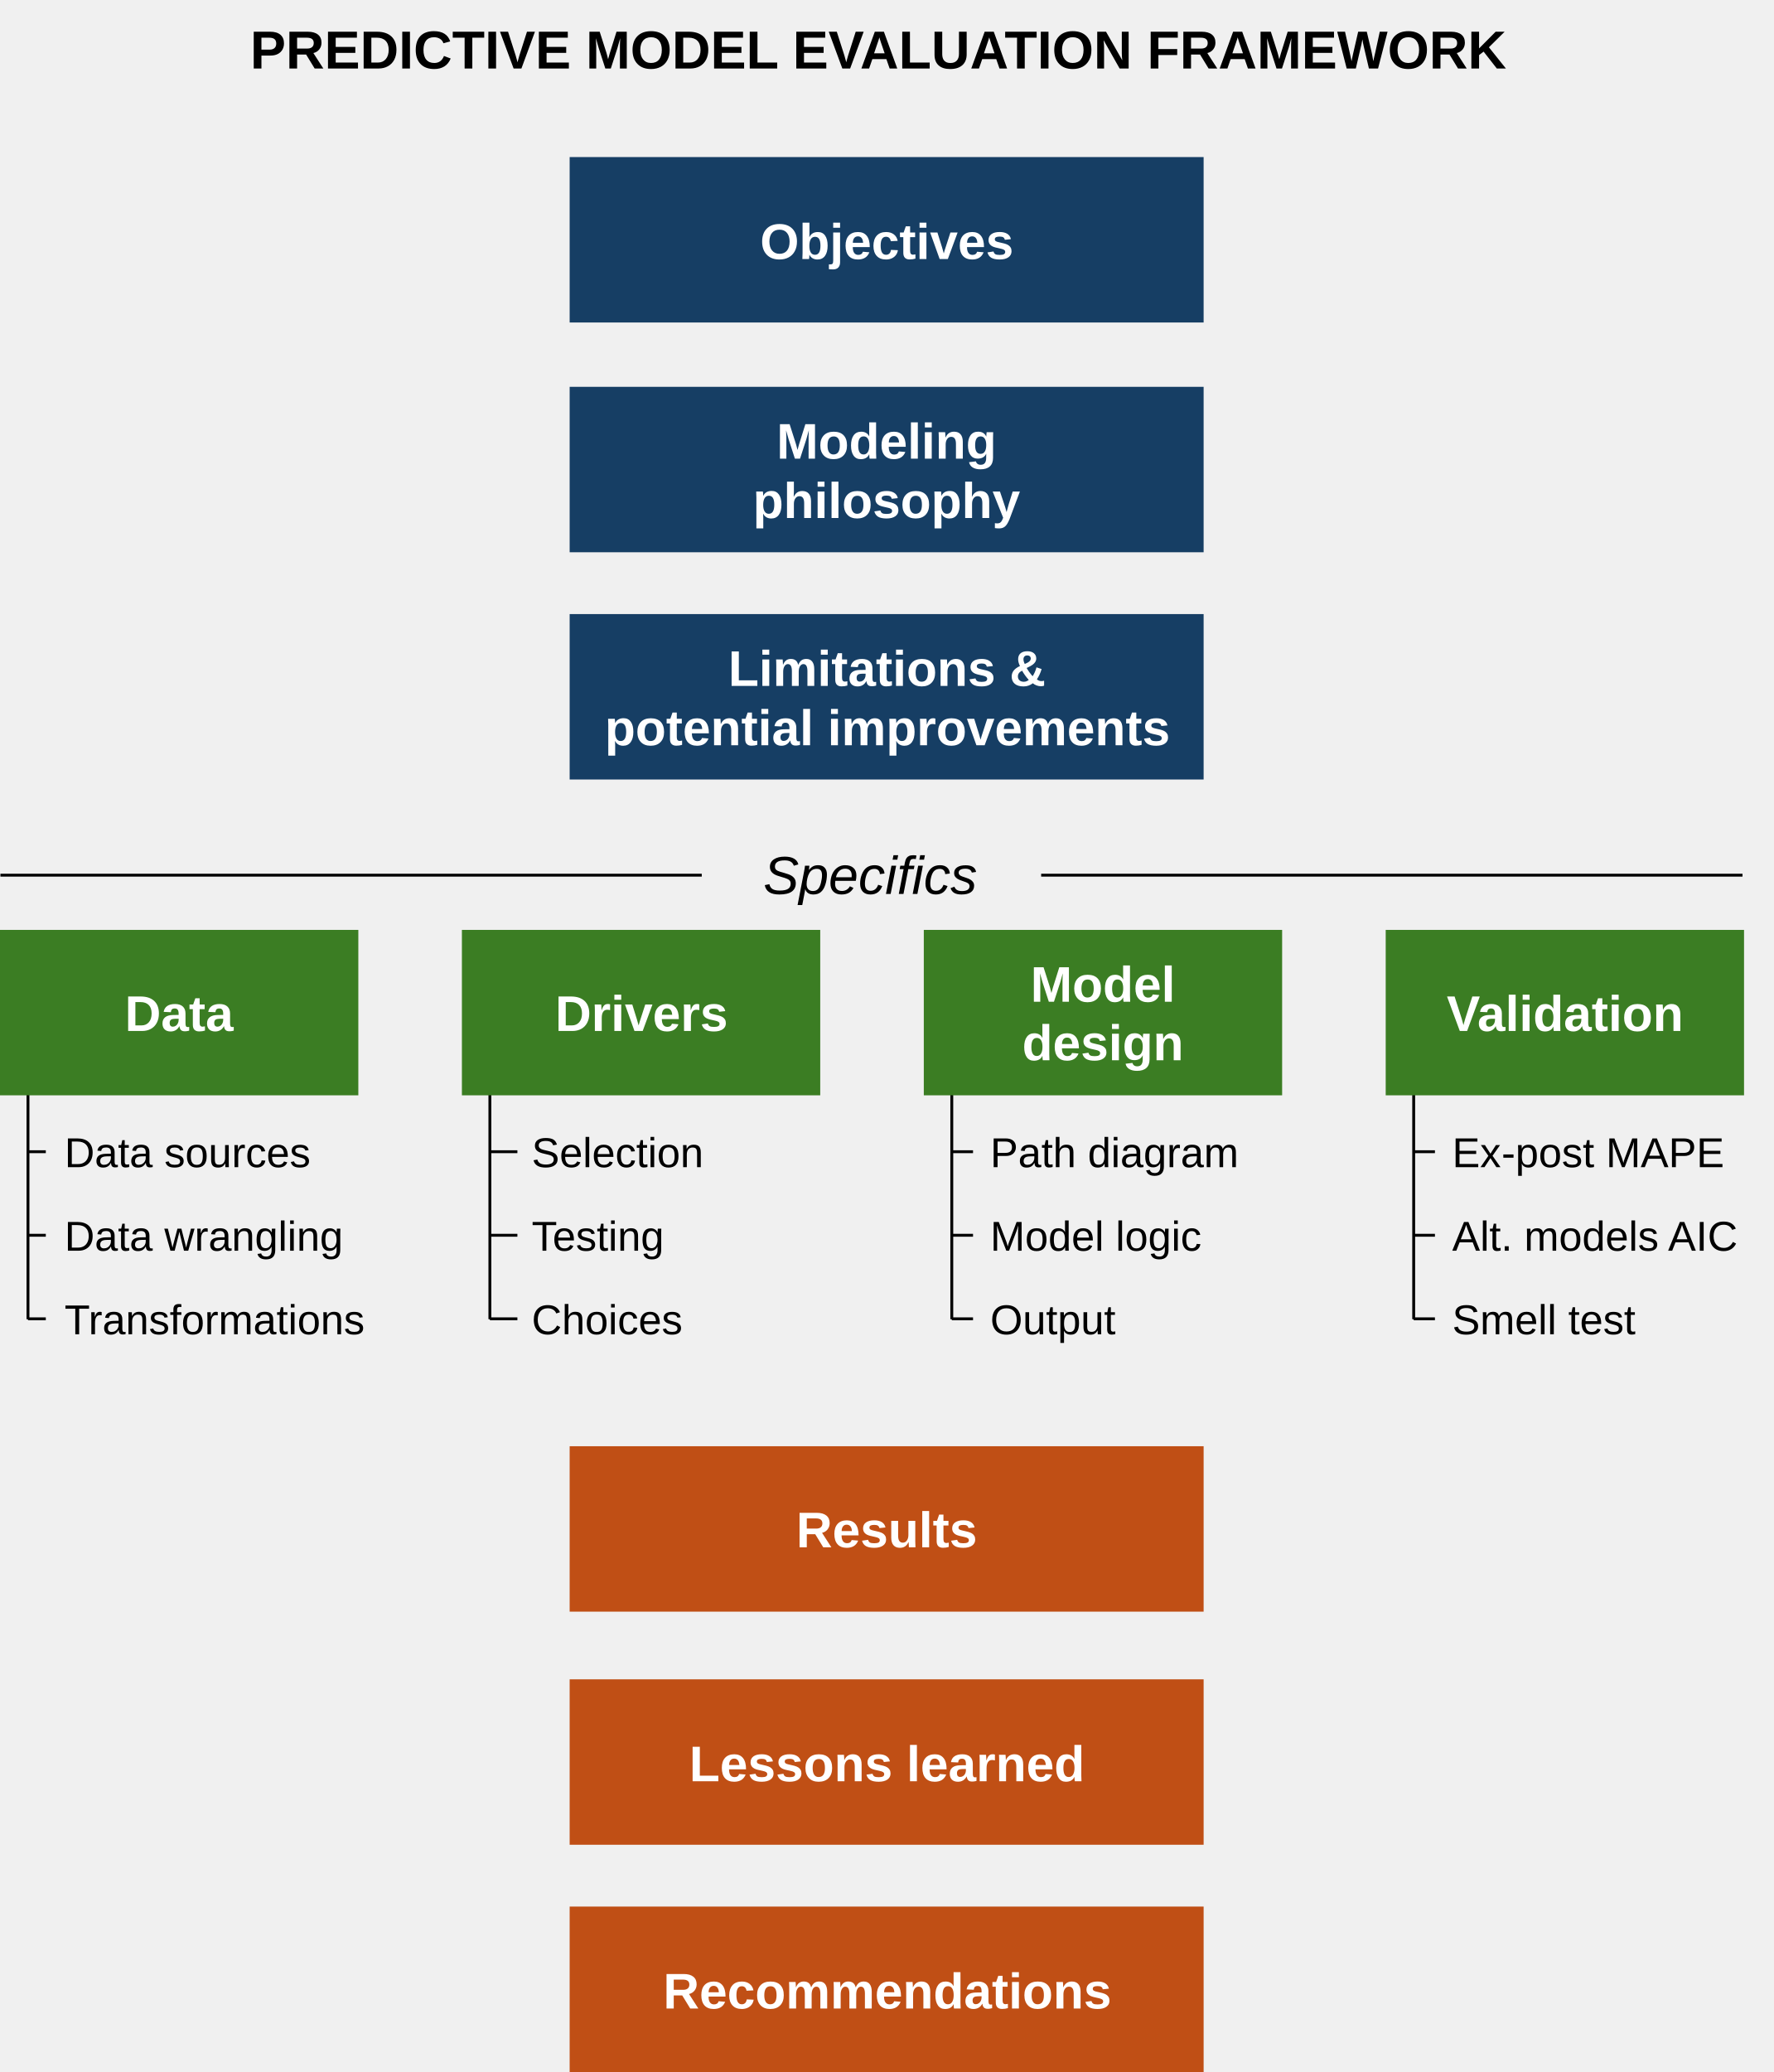
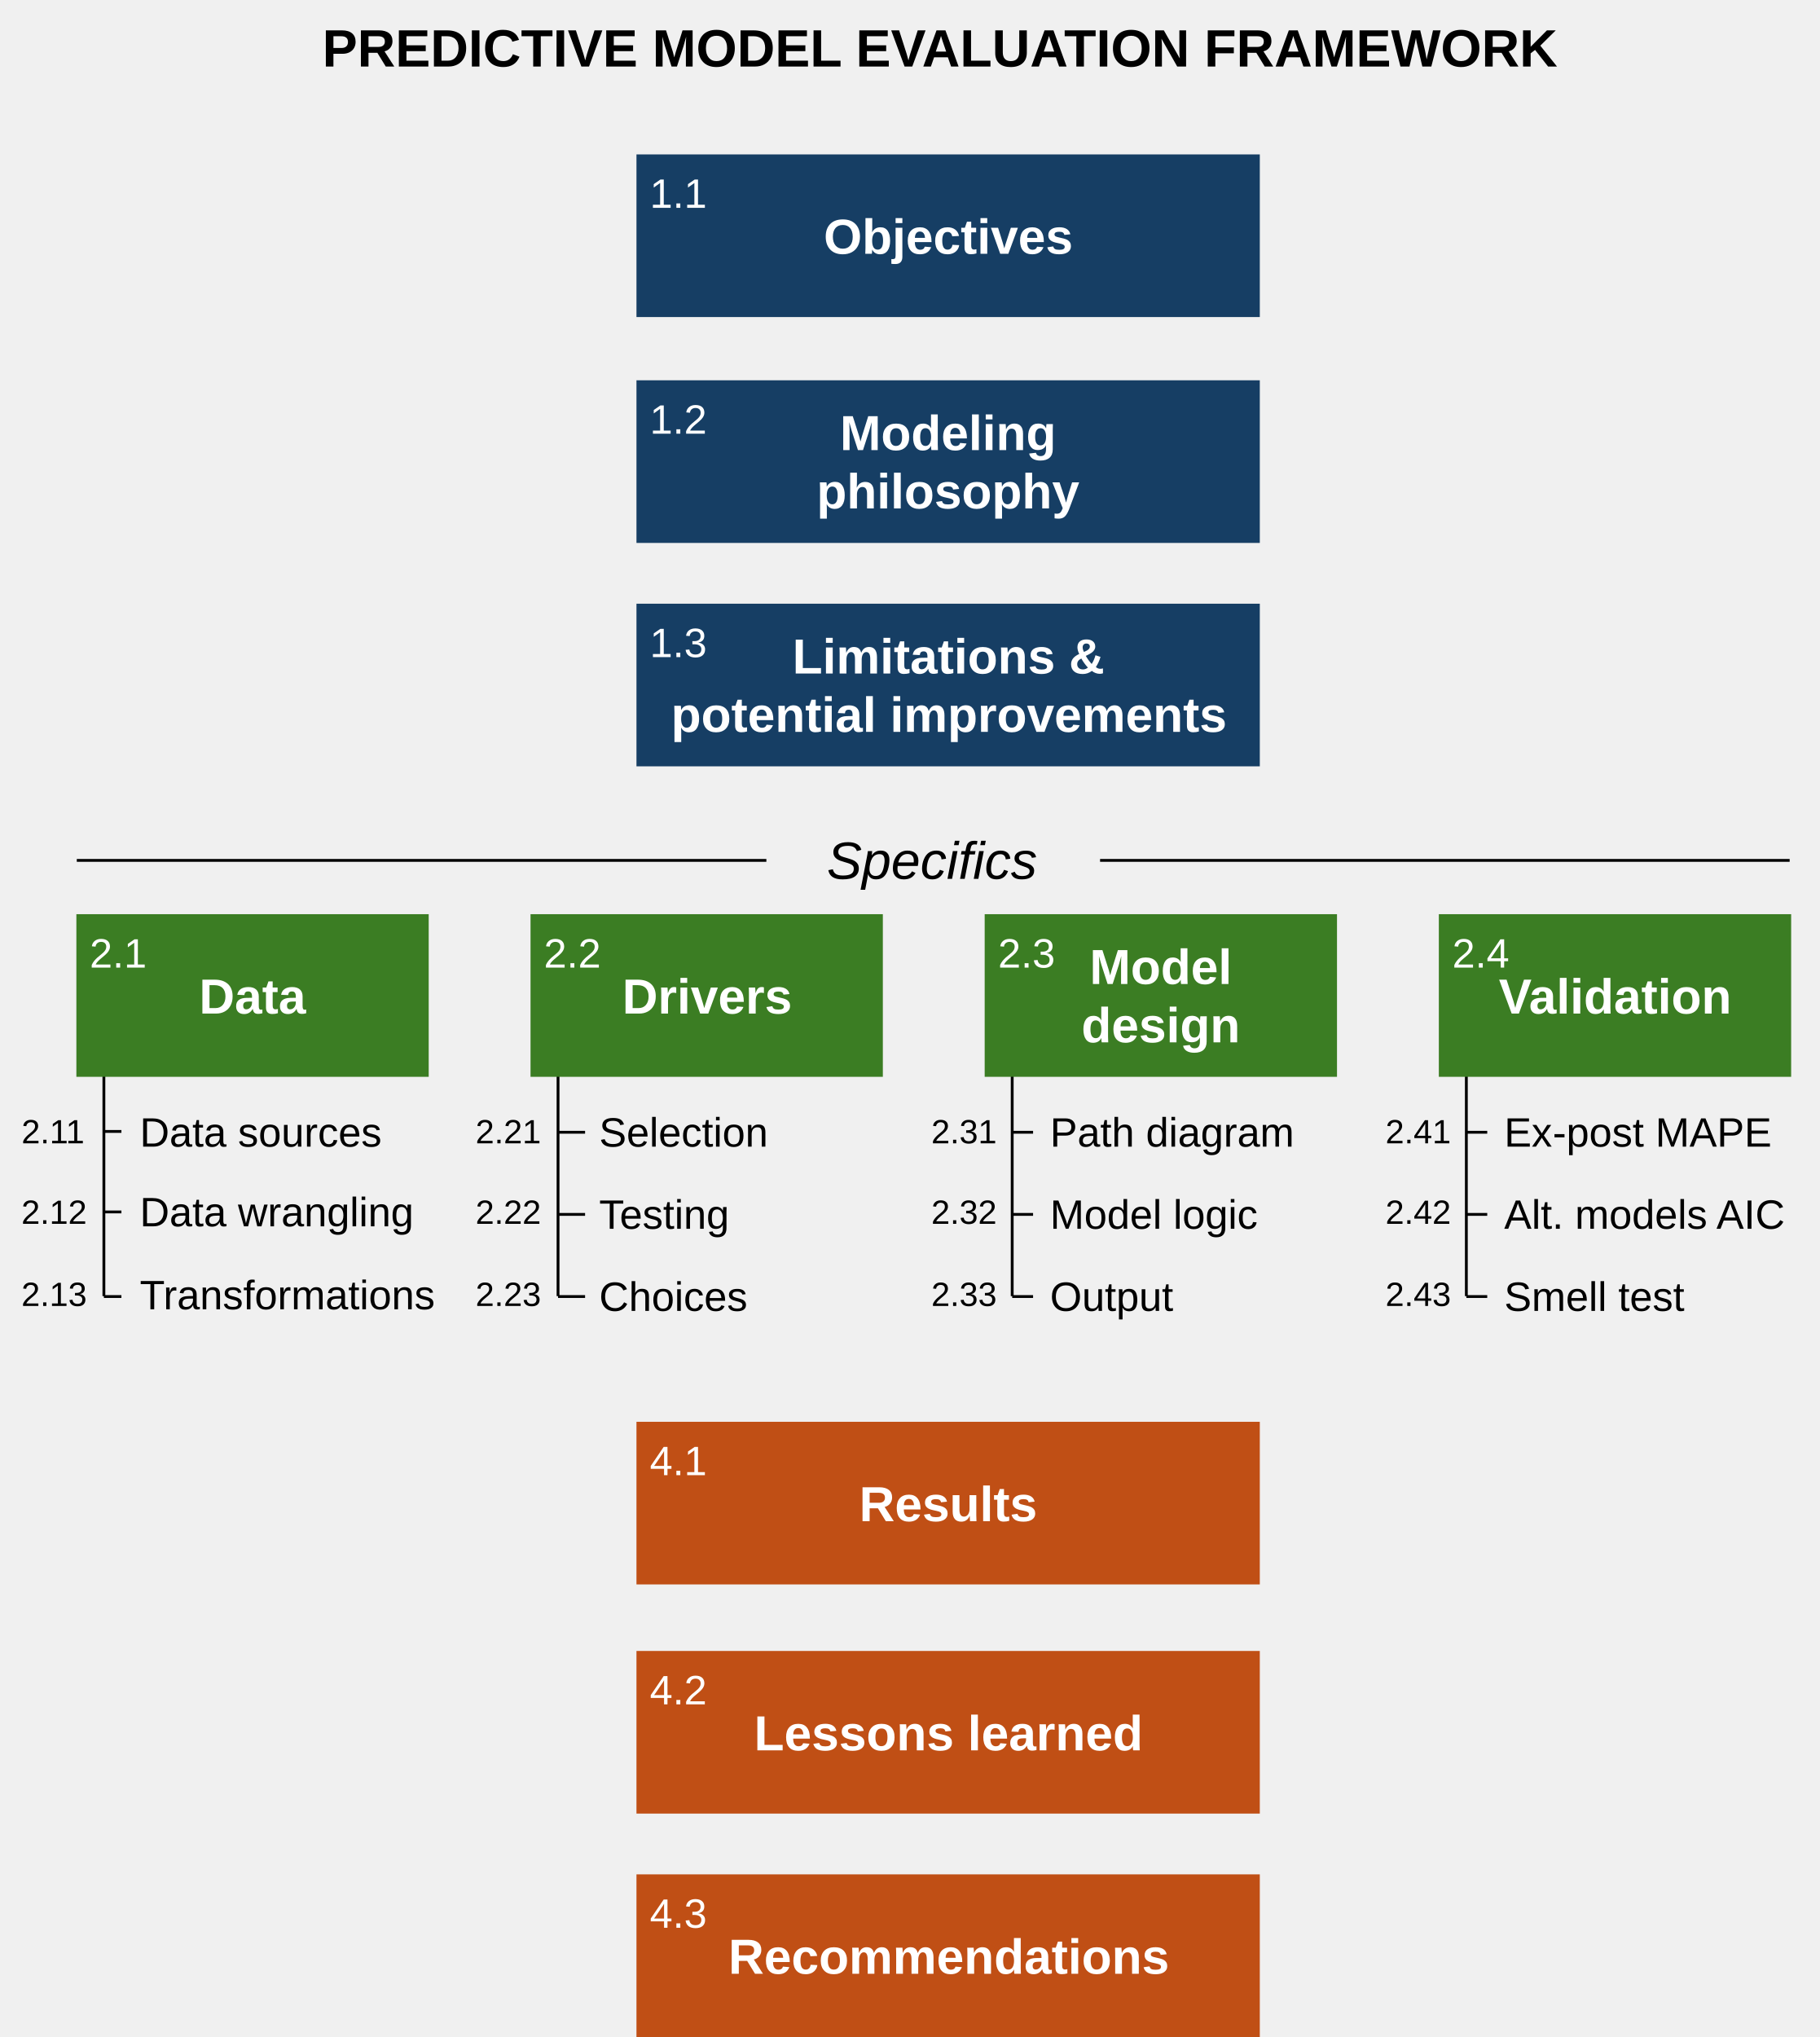
- <svg xmlns="http://www.w3.org/2000/svg" width="2123" height="2480" xml:space="preserve" overflow="hidden">
-   <g transform="translate(-147 -1153)">
-     <rect x="829" y="1341" width="759" height="198" fill="#163E64" />
-     <text fill="#FFFFFF" font-family="Arial,Arial_MSFontService,sans-serif" font-weight="700" font-size="60" transform="matrix(1 0 0 1 1056.99 1463)">Objectives</text>
-     <rect x="829" y="1616" width="759" height="198" fill="#163E64" />
-     <text fill="#FFFFFF" font-family="Arial,Arial_MSFontService,sans-serif" font-weight="700" font-size="60" transform="matrix(1 0 0 1 1076.76 1702)">Modeling</text>
-     <text fill="#FFFFFF" font-family="Arial,Arial_MSFontService,sans-serif" font-weight="700" font-size="60" transform="matrix(1 0 0 1 1048.39 1773)">philosophy</text>
-     <rect x="829" y="1888" width="759" height="198" fill="#163E64" />
-     <text fill="#FFFFFF" font-family="Arial,Arial_MSFontService,sans-serif" font-weight="700" font-size="60" transform="matrix(1 0 0 1 1018.89 1974)">Limitations &amp;</text>
-     <text fill="#FFFFFF" font-family="Arial,Arial_MSFontService,sans-serif" font-weight="700" font-size="60" transform="matrix(1 0 0 1 871.075 2045)">potential improvements</text>
-     <path d="M180.5 2440.5 180.5 2732" stroke="#000000" stroke-width="3.438" stroke-miterlimit="8" fill="none" fill-rule="evenodd" />
-     <path d="M180.5 2531.5 201.84 2531.5" stroke="#000000" stroke-width="3.438" stroke-miterlimit="8" fill="none" fill-rule="evenodd" />
-     <text font-family="Arial,Arial_MSFontService,sans-serif" font-weight="400" font-size="50" transform="matrix(1 0 0 1 224.206 2550)">Data sources</text>
-     <text font-family="Arial,Arial_MSFontService,sans-serif" font-weight="400" font-size="50" transform="matrix(1 0 0 1 224.206 2650)">Data wrangling</text>
-     <text font-family="Arial,Arial_MSFontService,sans-serif" font-weight="400" font-size="50" transform="matrix(1 0 0 1 224.206 2750)">Transformations</text>
-     <path d="M180.5 2631.5 201.84 2631.5" stroke="#000000" stroke-width="3.438" stroke-miterlimit="8" fill="none" fill-rule="evenodd" />
-     <path d="M180.5 2731.5 201.84 2731.5" stroke="#000000" stroke-width="3.438" stroke-miterlimit="8" fill="none" fill-rule="evenodd" />
-     <path d="M733.5 2440.5 733.5 2732" stroke="#000000" stroke-width="3.438" stroke-miterlimit="8" fill="none" fill-rule="evenodd" />
-     <path d="M733.5 2531.5 766.426 2531.5" stroke="#000000" stroke-width="3.438" stroke-miterlimit="8" fill="none" fill-rule="evenodd" />
-     <text font-family="Arial,Arial_MSFontService,sans-serif" font-weight="400" font-size="50" transform="matrix(1 0 0 1 783.526 2550)">Selection</text>
-     <text font-family="Arial,Arial_MSFontService,sans-serif" font-weight="400" font-size="50" transform="matrix(1 0 0 1 783.526 2650)">Testing</text>
-     <text font-family="Arial,Arial_MSFontService,sans-serif" font-weight="400" font-size="50" transform="matrix(1 0 0 1 783.526 2750)">Choices</text>
-     <path d="M733.5 2631.5 766.426 2631.5" stroke="#000000" stroke-width="3.438" stroke-miterlimit="8" fill="none" fill-rule="evenodd" />
-     <path d="M733.5 2731.5 766.426 2731.5" stroke="#000000" stroke-width="3.438" stroke-miterlimit="8" fill="none" fill-rule="evenodd" />
-     <path d="M1286.5 2440.5 1286.5 2732" stroke="#000000" stroke-width="3.438" stroke-miterlimit="8" fill="none" fill-rule="evenodd" />
-     <path d="M1286.5 2531.5 1311.93 2531.5" stroke="#000000" stroke-width="3.438" stroke-miterlimit="8" fill="none" fill-rule="evenodd" />
-     <text font-family="Arial,Arial_MSFontService,sans-serif" font-weight="400" font-size="50" transform="matrix(1 0 0 1 1332.53 2550)">Path diagram</text>
-     <text font-family="Arial,Arial_MSFontService,sans-serif" font-weight="400" font-size="50" transform="matrix(1 0 0 1 1332.53 2650)">Model logic</text>
-     <text font-family="Arial,Arial_MSFontService,sans-serif" font-weight="400" font-size="50" transform="matrix(1 0 0 1 1332.53 2750)">Output</text>
-     <path d="M1286.5 2631.5 1311.93 2631.5" stroke="#000000" stroke-width="3.438" stroke-miterlimit="8" fill="none" fill-rule="evenodd" />
-     <path d="M1286.5 2731.5 1311.93 2731.5" stroke="#000000" stroke-width="3.438" stroke-miterlimit="8" fill="none" fill-rule="evenodd" />
-     <path d="M1839.5 2440.5 1839.5 2732" stroke="#000000" stroke-width="3.438" stroke-miterlimit="8" fill="none" fill-rule="evenodd" />
-     <path d="M1839.5 2531.5 1864.93 2531.5" stroke="#000000" stroke-width="3.438" stroke-miterlimit="8" fill="none" fill-rule="evenodd" />
-     <text font-family="Arial,Arial_MSFontService,sans-serif" font-weight="400" font-size="50" transform="matrix(1 0 0 1 1885.59 2550)">Ex</text>
-     <text font-family="Arial,Arial_MSFontService,sans-serif" font-weight="400" font-size="50" transform="matrix(1 0 0 1 1944.6 2550)">-</text>
-     <text font-family="Arial,Arial_MSFontService,sans-serif" font-weight="400" font-size="50" transform="matrix(1 0 0 1 1961.21 2550)">post MAPE</text>
-     <text font-family="Arial,Arial_MSFontService,sans-serif" font-weight="400" font-size="50" transform="matrix(1 0 0 1 1885.59 2650)">Alt. models AIC</text>
-     <text font-family="Arial,Arial_MSFontService,sans-serif" font-weight="400" font-size="50" transform="matrix(1 0 0 1 1885.59 2750)">Smell test</text>
-     <path d="M1839.5 2631.5 1864.93 2631.5" stroke="#000000" stroke-width="3.438" stroke-miterlimit="8" fill="none" fill-rule="evenodd" />
-     <path d="M1839.5 2731.5 1864.93 2731.5" stroke="#000000" stroke-width="3.438" stroke-miterlimit="8" fill="none" fill-rule="evenodd" />
-     <rect x="147" y="2266" width="429" height="198" fill="#3B7D23" />
-     <text fill="#FFFFFF" font-family="Arial,Arial_MSFontService,sans-serif" font-weight="700" font-size="60" transform="matrix(1 0 0 1 296.427 2387)">Data</text>
-     <rect x="700" y="2266" width="429" height="198" fill="#3B7D23" />
-     <text fill="#FFFFFF" font-family="Arial,Arial_MSFontService,sans-serif" font-weight="700" font-size="60" transform="matrix(1 0 0 1 811.67 2387)">Drivers</text>
-     <rect x="1253" y="2266" width="429" height="198" fill="#3B7D23" />
-     <text fill="#FFFFFF" font-family="Arial,Arial_MSFontService,sans-serif" font-weight="700" font-size="60" transform="matrix(1 0 0 1 1380.76 2352)">Model</text>
-     <text fill="#FFFFFF" font-family="Arial,Arial_MSFontService,sans-serif" font-weight="700" font-size="60" transform="matrix(1 0 0 1 1370.74 2422)">design</text>
-     <rect x="1806" y="2266" width="429" height="198" fill="#3B7D23" />
-     <text fill="#FFFFFF" font-family="Arial,Arial_MSFontService,sans-serif" font-weight="700" font-size="60" transform="matrix(1 0 0 1 1879.03 2387)">Validation</text>
-     <text font-family="Arial,Arial_MSFontService,sans-serif" font-style="italic" font-weight="400" font-size="64" transform="matrix(1 0 0 1 1060.79 2223)">Specifics</text>
-     <path d="M1393.5 2200.5 2233.17 2200.5" stroke="#000000" stroke-width="3.438" stroke-miterlimit="8" fill="none" fill-rule="evenodd" />
-     <path d="M147.5 2200.5 987.167 2200.5" stroke="#000000" stroke-width="3.438" stroke-miterlimit="8" fill="none" fill-rule="evenodd" />
-     <text font-family="Arial,Arial_MSFontService,sans-serif" font-weight="700" font-size="64" transform="matrix(1 0 0 1 446.501 1235)">PREDICTIVE MODEL EVALUATION FRAMEWORK</text>
-     <rect x="829" y="2884" width="759" height="198" fill="#C04F15" />
-     <text fill="#FFFFFF" font-family="Arial,Arial_MSFontService,sans-serif" font-weight="700" font-size="60" transform="matrix(1 0 0 1 1100.24 3005)">Results</text>
-     <rect x="829" y="3163" width="759" height="198" fill="#C04F15" />
-     <text fill="#FFFFFF" font-family="Arial,Arial_MSFontService,sans-serif" font-weight="700" font-size="60" transform="matrix(1 0 0 1 972.195 3285)">Lessons learned</text>
-     <rect x="829" y="3435" width="759" height="198" fill="#C04F15" />
-     <text fill="#FFFFFF" font-family="Arial,Arial_MSFontService,sans-serif" font-weight="700" font-size="60" transform="matrix(1 0 0 1 940.971 3557)">Recommendations</text>
+ <svg xmlns="http://www.w3.org/2000/svg" width="2216" height="2480" xml:space="preserve" overflow="hidden">
+   <g transform="translate(-54 -1158)">
+     <text font-family="Arial,Arial_MSFontService,sans-serif" font-weight="700" font-size="64" transform="matrix(1 0 0 1 446.501 1239)">PREDICTIVE MODEL EVALUATION FRAMEWORK</text>
+     <rect x="829" y="1346" width="759" height="198" fill="#163E64" />
+     <text fill="#FFFFFF" font-family="Arial,Arial_MSFontService,sans-serif" font-weight="700" font-size="60" transform="matrix(1 0 0 1 1056.99 1467)">Objectives</text>
+     <rect x="829" y="1621" width="759" height="198" fill="#163E64" />
+     <text fill="#FFFFFF" font-family="Arial,Arial_MSFontService,sans-serif" font-weight="700" font-size="60" transform="matrix(1 0 0 1 1076.76 1706)">Modeling</text>
+     <text fill="#FFFFFF" font-family="Arial,Arial_MSFontService,sans-serif" font-weight="700" font-size="60" transform="matrix(1 0 0 1 1048.39 1777)">philosophy</text>
+     <rect x="829" y="1893" width="759" height="198" fill="#163E64" />
+     <text fill="#FFFFFF" font-family="Arial,Arial_MSFontService,sans-serif" font-weight="700" font-size="60" transform="matrix(1 0 0 1 1018.89 1978)">Limitations &amp;</text>
+     <text fill="#FFFFFF" font-family="Arial,Arial_MSFontService,sans-serif" font-weight="700" font-size="60" transform="matrix(1 0 0 1 871.075 2049)">potential improvements</text>
+     <text fill="#FFFFFF" font-family="Arial,Arial_MSFontService,sans-serif" font-weight="400" font-size="50" transform="matrix(1 0 0 1 845.237 1411)">1.1</text>
+     <text fill="#FFFFFF" font-family="Arial,Arial_MSFontService,sans-serif" font-weight="400" font-size="50" transform="matrix(1 0 0 1 845.237 1686)">1.2</text>
+     <text fill="#FFFFFF" font-family="Arial,Arial_MSFontService,sans-serif" font-weight="400" font-size="50" transform="matrix(1 0 0 1 845.237 1958)">1.3</text>
+     <rect x="829" y="2889" width="759" height="198" fill="#C04F15" />
+     <text fill="#FFFFFF" font-family="Arial,Arial_MSFontService,sans-serif" font-weight="700" font-size="60" transform="matrix(1 0 0 1 1100.24 3010)">Results</text>
+     <text fill="#FFFFFF" font-family="Arial,Arial_MSFontService,sans-serif" font-weight="400" font-size="50" transform="matrix(1 0 0 1 845.237 2954)">4.1</text>
+     <rect x="829" y="3168" width="759" height="198" fill="#C04F15" />
+     <text fill="#FFFFFF" font-family="Arial,Arial_MSFontService,sans-serif" font-weight="700" font-size="60" transform="matrix(1 0 0 1 972.195 3289)">Lessons learned</text>
+     <text fill="#FFFFFF" font-family="Arial,Arial_MSFontService,sans-serif" font-weight="400" font-size="50" transform="matrix(1 0 0 1 845.237 3233)">4.2</text>
+     <rect x="829" y="3440" width="759" height="198" fill="#C04F15" />
+     <text fill="#FFFFFF" font-family="Arial,Arial_MSFontService,sans-serif" font-weight="700" font-size="60" transform="matrix(1 0 0 1 940.971 3561)">Recommendations</text>
+     <text fill="#FFFFFF" font-family="Arial,Arial_MSFontService,sans-serif" font-weight="400" font-size="50" transform="matrix(1 0 0 1 845.237 3505)">4.3</text>
+     <text font-family="Arial,Arial_MSFontService,sans-serif" font-style="italic" font-weight="400" font-size="64" transform="matrix(1 0 0 1 1060.79 2228)">Specifics</text>
+     <path d="M1393.5 2205.5 2233.17 2205.5" stroke="#000000" stroke-width="3.438" stroke-miterlimit="8" fill="none" fill-rule="evenodd" />
+     <path d="M147.5 2205.5 987.167 2205.5" stroke="#000000" stroke-width="3.438" stroke-miterlimit="8" fill="none" fill-rule="evenodd" />
+     <path d="M180.5 2444.5 180.5 2736" stroke="#000000" stroke-width="3.438" stroke-miterlimit="8" fill="none" fill-rule="evenodd" />
+     <path d="M180.5 2535.5 201.84 2535.5" stroke="#000000" stroke-width="3.438" stroke-miterlimit="8" fill="none" fill-rule="evenodd" />
+     <text font-family="Arial,Arial_MSFontService,sans-serif" font-weight="400" font-size="50" transform="matrix(1 0 0 1 224.206 2554)">Data sources</text>
+     <text font-family="Arial,Arial_MSFontService,sans-serif" font-weight="400" font-size="50" transform="matrix(1 0 0 1 224.206 2651)">Data wrangling</text>
+     <text font-family="Arial,Arial_MSFontService,sans-serif" font-weight="400" font-size="50" transform="matrix(1 0 0 1 224.206 2752)">Transformations</text>
+     <path d="M180.5 2633.5 201.84 2633.5" stroke="#000000" stroke-width="3.438" stroke-miterlimit="8" fill="none" fill-rule="evenodd" />
+     <path d="M180.5 2736.5 201.84 2736.5" stroke="#000000" stroke-width="3.438" stroke-miterlimit="8" fill="none" fill-rule="evenodd" />
+     <rect x="147" y="2271" width="429" height="198" fill="#3B7D23" />
+     <text fill="#FFFFFF" font-family="Arial,Arial_MSFontService,sans-serif" font-weight="700" font-size="60" transform="matrix(1 0 0 1 296.427 2392)">Data</text>
+     <text fill="#FFFFFF" font-family="Arial,Arial_MSFontService,sans-serif" font-weight="400" font-size="50" transform="matrix(1 0 0 1 163.167 2336)">2.1</text>
+     <text font-family="Arial,Arial_MSFontService,sans-serif" font-weight="400" font-size="41" transform="matrix(1 0 0 1 80.1481 2550)">2.11</text>
+     <text font-family="Arial,Arial_MSFontService,sans-serif" font-weight="400" font-size="41" transform="matrix(1 0 0 1 79.9867 2648)">2.12</text>
+     <text font-family="Arial,Arial_MSFontService,sans-serif" font-weight="400" font-size="41" transform="matrix(1 0 0 1 79.9867 2748)">2.13</text>
+     <path d="M733.5 2444.5 733.5 2736" stroke="#000000" stroke-width="3.438" stroke-miterlimit="8" fill="none" fill-rule="evenodd" />
+     <path d="M733.5 2536.5 766.426 2536.5" stroke="#000000" stroke-width="3.438" stroke-miterlimit="8" fill="none" fill-rule="evenodd" />
+     <text font-family="Arial,Arial_MSFontService,sans-serif" font-weight="400" font-size="50" transform="matrix(1 0 0 1 783.526 2554)">Selection</text>
+     <text font-family="Arial,Arial_MSFontService,sans-serif" font-weight="400" font-size="50" transform="matrix(1 0 0 1 783.526 2654)">Testing</text>
+     <text font-family="Arial,Arial_MSFontService,sans-serif" font-weight="400" font-size="50" transform="matrix(1 0 0 1 783.526 2754)">Choices</text>
+     <path d="M733.5 2636.5 766.426 2636.5" stroke="#000000" stroke-width="3.438" stroke-miterlimit="8" fill="none" fill-rule="evenodd" />
+     <path d="M733.5 2736.5 766.426 2736.5" stroke="#000000" stroke-width="3.438" stroke-miterlimit="8" fill="none" fill-rule="evenodd" />
+     <rect x="700" y="2271" width="429" height="198" fill="#3B7D23" />
+     <text fill="#FFFFFF" font-family="Arial,Arial_MSFontService,sans-serif" font-weight="700" font-size="60" transform="matrix(1 0 0 1 811.67 2392)">Drivers</text>
+     <text fill="#FFFFFF" font-family="Arial,Arial_MSFontService,sans-serif" font-weight="400" font-size="50" transform="matrix(1 0 0 1 716.222 2336)">2.2</text>
+     <text font-family="Arial,Arial_MSFontService,sans-serif" font-weight="400" font-size="41" transform="matrix(1 0 0 1 633.042 2550)">2.21</text>
+     <text font-family="Arial,Arial_MSFontService,sans-serif" font-weight="400" font-size="41" transform="matrix(1 0 0 1 633.042 2648)">2.22</text>
+     <text font-family="Arial,Arial_MSFontService,sans-serif" font-weight="400" font-size="41" transform="matrix(1 0 0 1 633.042 2748)">2.23</text>
+     <path d="M1286.5 2444.5 1286.5 2736" stroke="#000000" stroke-width="3.438" stroke-miterlimit="8" fill="none" fill-rule="evenodd" />
+     <path d="M1286.5 2536.5 1311.93 2536.5" stroke="#000000" stroke-width="3.438" stroke-miterlimit="8" fill="none" fill-rule="evenodd" />
+     <text font-family="Arial,Arial_MSFontService,sans-serif" font-weight="400" font-size="50" transform="matrix(1 0 0 1 1332.53 2554)">Path diagram</text>
+     <text font-family="Arial,Arial_MSFontService,sans-serif" font-weight="400" font-size="50" transform="matrix(1 0 0 1 1332.53 2654)">Model logic</text>
+     <text font-family="Arial,Arial_MSFontService,sans-serif" font-weight="400" font-size="50" transform="matrix(1 0 0 1 1332.53 2754)">Output</text>
+     <path d="M1286.5 2636.5 1311.93 2636.5" stroke="#000000" stroke-width="3.438" stroke-miterlimit="8" fill="none" fill-rule="evenodd" />
+     <path d="M1286.5 2736.5 1311.93 2736.5" stroke="#000000" stroke-width="3.438" stroke-miterlimit="8" fill="none" fill-rule="evenodd" />
+     <rect x="1253" y="2271" width="429" height="198" fill="#3B7D23" />
+     <text fill="#FFFFFF" font-family="Arial,Arial_MSFontService,sans-serif" font-weight="700" font-size="60" transform="matrix(1 0 0 1 1380.76 2356)">Model</text>
+     <text fill="#FFFFFF" font-family="Arial,Arial_MSFontService,sans-serif" font-weight="700" font-size="60" transform="matrix(1 0 0 1 1370.74 2427)">design</text>
+     <text fill="#FFFFFF" font-family="Arial,Arial_MSFontService,sans-serif" font-weight="400" font-size="50" transform="matrix(1 0 0 1 1269.28 2336)">2.3</text>
+     <text font-family="Arial,Arial_MSFontService,sans-serif" font-weight="400" font-size="41" transform="matrix(1 0 0 1 1187.96 2550)">2.31</text>
+     <text font-family="Arial,Arial_MSFontService,sans-serif" font-weight="400" font-size="41" transform="matrix(1 0 0 1 1187.96 2648)">2.32</text>
+     <text font-family="Arial,Arial_MSFontService,sans-serif" font-weight="400" font-size="41" transform="matrix(1 0 0 1 1187.96 2748)">2.33</text>
+     <path d="M1839.5 2444.5 1839.5 2736" stroke="#000000" stroke-width="3.438" stroke-miterlimit="8" fill="none" fill-rule="evenodd" />
+     <path d="M1839.5 2536.5 1864.93 2536.5" stroke="#000000" stroke-width="3.438" stroke-miterlimit="8" fill="none" fill-rule="evenodd" />
+     <text font-family="Arial,Arial_MSFontService,sans-serif" font-weight="400" font-size="50" transform="matrix(1 0 0 1 1885.59 2554)">Ex</text>
+     <text font-family="Arial,Arial_MSFontService,sans-serif" font-weight="400" font-size="50" transform="matrix(1 0 0 1 1944.6 2554)">-</text>
+     <text font-family="Arial,Arial_MSFontService,sans-serif" font-weight="400" font-size="50" transform="matrix(1 0 0 1 1961.21 2554)">post MAPE</text>
+     <text font-family="Arial,Arial_MSFontService,sans-serif" font-weight="400" font-size="50" transform="matrix(1 0 0 1 1885.59 2654)">Alt. models AIC</text>
+     <text font-family="Arial,Arial_MSFontService,sans-serif" font-weight="400" font-size="50" transform="matrix(1 0 0 1 1885.59 2754)">Smell test</text>
+     <path d="M1839.5 2636.5 1864.93 2636.5" stroke="#000000" stroke-width="3.438" stroke-miterlimit="8" fill="none" fill-rule="evenodd" />
+     <path d="M1839.5 2736.5 1864.93 2736.5" stroke="#000000" stroke-width="3.438" stroke-miterlimit="8" fill="none" fill-rule="evenodd" />
+     <rect x="1806" y="2271" width="429" height="198" fill="#3B7D23" />
+     <text fill="#FFFFFF" font-family="Arial,Arial_MSFontService,sans-serif" font-weight="700" font-size="60" transform="matrix(1 0 0 1 1879.03 2392)">Validation</text>
+     <text fill="#FFFFFF" font-family="Arial,Arial_MSFontService,sans-serif" font-weight="400" font-size="50" transform="matrix(1 0 0 1 1822.33 2336)">2.4</text>
+     <text font-family="Arial,Arial_MSFontService,sans-serif" font-weight="400" font-size="41" transform="matrix(1 0 0 1 1741.02 2550)">2.41</text>
+     <text font-family="Arial,Arial_MSFontService,sans-serif" font-weight="400" font-size="41" transform="matrix(1 0 0 1 1741.02 2648)">2.42</text>
+     <text font-family="Arial,Arial_MSFontService,sans-serif" font-weight="400" font-size="41" transform="matrix(1 0 0 1 1741.02 2748)">2.43</text>
  </g>
</svg>
